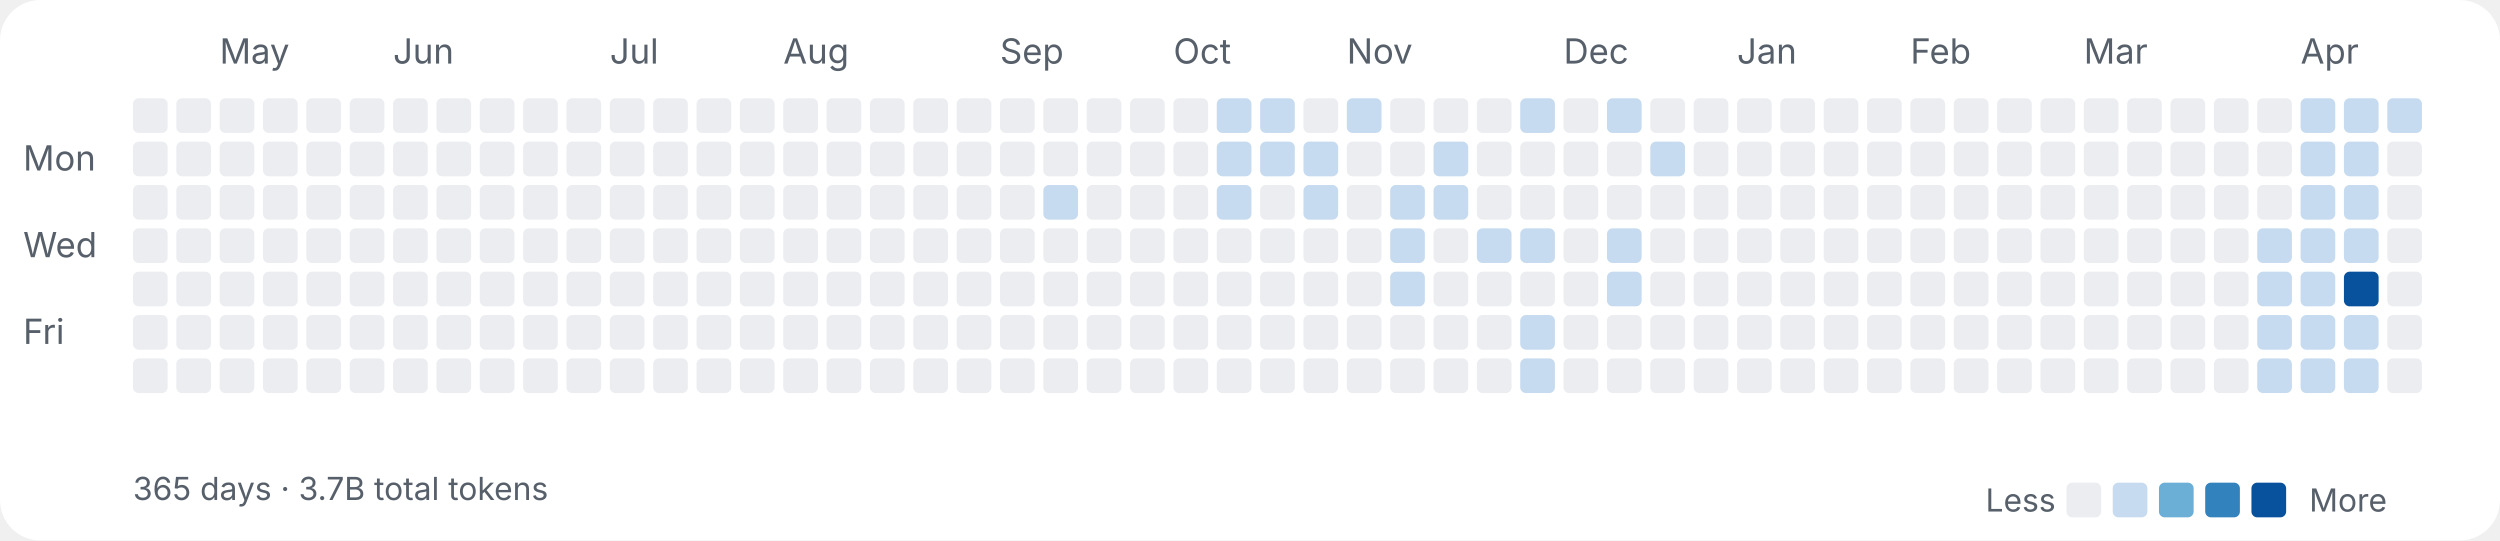
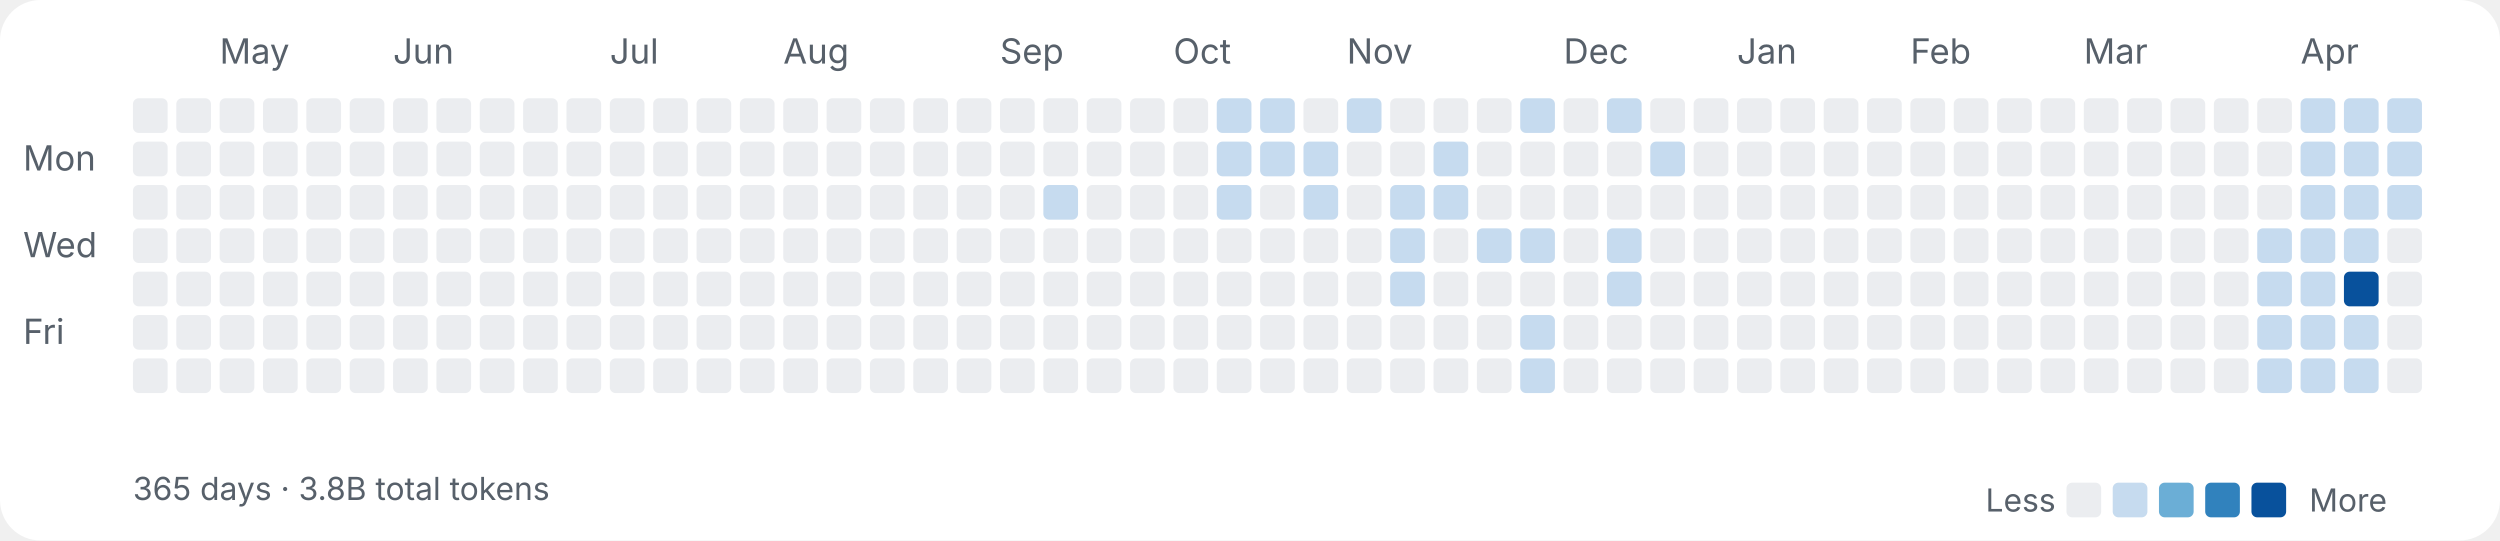
<svg xmlns="http://www.w3.org/2000/svg" width="865" height="187" viewBox="0 0 865 187" fill="none">
  <style>
.label{font:12px ui-sans-serif,system-ui,-apple-system,sans-serif;fill:#57606a}
.sub{font:11px ui-sans-serif,system-ui,-apple-system,sans-serif;fill:#57606a}
</style>
  <rect width="100%" height="100%" rx="14" fill="#ffffff" />
  <text class="label" x="8" y="59">Mon</text>
  <text class="label" x="8" y="89">Wed</text>
  <text class="label" x="8" y="119">Fri</text>
  <rect x="46" y="34" width="12" height="12" rx="2" fill="#ebedf0" />
  <rect x="46" y="49" width="12" height="12" rx="2" fill="#ebedf0" />
  <rect x="46" y="64" width="12" height="12" rx="2" fill="#ebedf0" />
  <rect x="46" y="79" width="12" height="12" rx="2" fill="#ebedf0" />
  <rect x="46" y="94" width="12" height="12" rx="2" fill="#ebedf0" />
  <rect x="46" y="109" width="12" height="12" rx="2" fill="#ebedf0" />
  <rect x="46" y="124" width="12" height="12" rx="2" fill="#ebedf0" />
  <rect x="61" y="34" width="12" height="12" rx="2" fill="#ebedf0" />
  <rect x="61" y="49" width="12" height="12" rx="2" fill="#ebedf0" />
  <rect x="61" y="64" width="12" height="12" rx="2" fill="#ebedf0" />
  <rect x="61" y="79" width="12" height="12" rx="2" fill="#ebedf0" />
  <rect x="61" y="94" width="12" height="12" rx="2" fill="#ebedf0" />
  <rect x="61" y="109" width="12" height="12" rx="2" fill="#ebedf0" />
  <rect x="61" y="124" width="12" height="12" rx="2" fill="#ebedf0" />
  <text class="label" x="76" y="22">May</text>
  <rect x="76" y="34" width="12" height="12" rx="2" fill="#ebedf0" />
  <rect x="76" y="49" width="12" height="12" rx="2" fill="#ebedf0" />
  <rect x="76" y="64" width="12" height="12" rx="2" fill="#ebedf0" />
  <rect x="76" y="79" width="12" height="12" rx="2" fill="#ebedf0" />
  <rect x="76" y="94" width="12" height="12" rx="2" fill="#ebedf0" />
  <rect x="76" y="109" width="12" height="12" rx="2" fill="#ebedf0" />
  <rect x="76" y="124" width="12" height="12" rx="2" fill="#ebedf0" />
  <rect x="91" y="34" width="12" height="12" rx="2" fill="#ebedf0" />
  <rect x="91" y="49" width="12" height="12" rx="2" fill="#ebedf0" />
  <rect x="91" y="64" width="12" height="12" rx="2" fill="#ebedf0" />
  <rect x="91" y="79" width="12" height="12" rx="2" fill="#ebedf0" />
  <rect x="91" y="94" width="12" height="12" rx="2" fill="#ebedf0" />
  <rect x="91" y="109" width="12" height="12" rx="2" fill="#ebedf0" />
  <rect x="91" y="124" width="12" height="12" rx="2" fill="#ebedf0" />
  <rect x="106" y="34" width="12" height="12" rx="2" fill="#ebedf0" />
  <rect x="106" y="49" width="12" height="12" rx="2" fill="#ebedf0" />
  <rect x="106" y="64" width="12" height="12" rx="2" fill="#ebedf0" />
  <rect x="106" y="79" width="12" height="12" rx="2" fill="#ebedf0" />
  <rect x="106" y="94" width="12" height="12" rx="2" fill="#ebedf0" />
  <rect x="106" y="109" width="12" height="12" rx="2" fill="#ebedf0" />
  <rect x="106" y="124" width="12" height="12" rx="2" fill="#ebedf0" />
  <rect x="121" y="34" width="12" height="12" rx="2" fill="#ebedf0" />
  <rect x="121" y="49" width="12" height="12" rx="2" fill="#ebedf0" />
  <rect x="121" y="64" width="12" height="12" rx="2" fill="#ebedf0" />
  <rect x="121" y="79" width="12" height="12" rx="2" fill="#ebedf0" />
  <rect x="121" y="94" width="12" height="12" rx="2" fill="#ebedf0" />
  <rect x="121" y="109" width="12" height="12" rx="2" fill="#ebedf0" />
  <rect x="121" y="124" width="12" height="12" rx="2" fill="#ebedf0" />
  <text class="label" x="136" y="22">Jun</text>
  <rect x="136" y="34" width="12" height="12" rx="2" fill="#ebedf0" />
  <rect x="136" y="49" width="12" height="12" rx="2" fill="#ebedf0" />
  <rect x="136" y="64" width="12" height="12" rx="2" fill="#ebedf0" />
  <rect x="136" y="79" width="12" height="12" rx="2" fill="#ebedf0" />
  <rect x="136" y="94" width="12" height="12" rx="2" fill="#ebedf0" />
  <rect x="136" y="109" width="12" height="12" rx="2" fill="#ebedf0" />
  <rect x="136" y="124" width="12" height="12" rx="2" fill="#ebedf0" />
  <rect x="151" y="34" width="12" height="12" rx="2" fill="#ebedf0" />
  <rect x="151" y="49" width="12" height="12" rx="2" fill="#ebedf0" />
  <rect x="151" y="64" width="12" height="12" rx="2" fill="#ebedf0" />
  <rect x="151" y="79" width="12" height="12" rx="2" fill="#ebedf0" />
  <rect x="151" y="94" width="12" height="12" rx="2" fill="#ebedf0" />
  <rect x="151" y="109" width="12" height="12" rx="2" fill="#ebedf0" />
  <rect x="151" y="124" width="12" height="12" rx="2" fill="#ebedf0" />
  <rect x="166" y="34" width="12" height="12" rx="2" fill="#ebedf0" />
  <rect x="166" y="49" width="12" height="12" rx="2" fill="#ebedf0" />
  <rect x="166" y="64" width="12" height="12" rx="2" fill="#ebedf0" />
  <rect x="166" y="79" width="12" height="12" rx="2" fill="#ebedf0" />
  <rect x="166" y="94" width="12" height="12" rx="2" fill="#ebedf0" />
  <rect x="166" y="109" width="12" height="12" rx="2" fill="#ebedf0" />
  <rect x="166" y="124" width="12" height="12" rx="2" fill="#ebedf0" />
  <rect x="181" y="34" width="12" height="12" rx="2" fill="#ebedf0" />
  <rect x="181" y="49" width="12" height="12" rx="2" fill="#ebedf0" />
  <rect x="181" y="64" width="12" height="12" rx="2" fill="#ebedf0" />
  <rect x="181" y="79" width="12" height="12" rx="2" fill="#ebedf0" />
  <rect x="181" y="94" width="12" height="12" rx="2" fill="#ebedf0" />
  <rect x="181" y="109" width="12" height="12" rx="2" fill="#ebedf0" />
  <rect x="181" y="124" width="12" height="12" rx="2" fill="#ebedf0" />
  <rect x="196" y="34" width="12" height="12" rx="2" fill="#ebedf0" />
  <rect x="196" y="49" width="12" height="12" rx="2" fill="#ebedf0" />
  <rect x="196" y="64" width="12" height="12" rx="2" fill="#ebedf0" />
  <rect x="196" y="79" width="12" height="12" rx="2" fill="#ebedf0" />
  <rect x="196" y="94" width="12" height="12" rx="2" fill="#ebedf0" />
  <rect x="196" y="109" width="12" height="12" rx="2" fill="#ebedf0" />
  <rect x="196" y="124" width="12" height="12" rx="2" fill="#ebedf0" />
  <text class="label" x="211" y="22">Jul</text>
  <rect x="211" y="34" width="12" height="12" rx="2" fill="#ebedf0" />
  <rect x="211" y="49" width="12" height="12" rx="2" fill="#ebedf0" />
  <rect x="211" y="64" width="12" height="12" rx="2" fill="#ebedf0" />
  <rect x="211" y="79" width="12" height="12" rx="2" fill="#ebedf0" />
  <rect x="211" y="94" width="12" height="12" rx="2" fill="#ebedf0" />
  <rect x="211" y="109" width="12" height="12" rx="2" fill="#ebedf0" />
  <rect x="211" y="124" width="12" height="12" rx="2" fill="#ebedf0" />
  <rect x="226" y="34" width="12" height="12" rx="2" fill="#ebedf0" />
  <rect x="226" y="49" width="12" height="12" rx="2" fill="#ebedf0" />
  <rect x="226" y="64" width="12" height="12" rx="2" fill="#ebedf0" />
  <rect x="226" y="79" width="12" height="12" rx="2" fill="#ebedf0" />
  <rect x="226" y="94" width="12" height="12" rx="2" fill="#ebedf0" />
  <rect x="226" y="109" width="12" height="12" rx="2" fill="#ebedf0" />
  <rect x="226" y="124" width="12" height="12" rx="2" fill="#ebedf0" />
  <rect x="241" y="34" width="12" height="12" rx="2" fill="#ebedf0" />
  <rect x="241" y="49" width="12" height="12" rx="2" fill="#ebedf0" />
  <rect x="241" y="64" width="12" height="12" rx="2" fill="#ebedf0" />
  <rect x="241" y="79" width="12" height="12" rx="2" fill="#ebedf0" />
  <rect x="241" y="94" width="12" height="12" rx="2" fill="#ebedf0" />
  <rect x="241" y="109" width="12" height="12" rx="2" fill="#ebedf0" />
  <rect x="241" y="124" width="12" height="12" rx="2" fill="#ebedf0" />
  <rect x="256" y="34" width="12" height="12" rx="2" fill="#ebedf0" />
  <rect x="256" y="49" width="12" height="12" rx="2" fill="#ebedf0" />
  <rect x="256" y="64" width="12" height="12" rx="2" fill="#ebedf0" />
  <rect x="256" y="79" width="12" height="12" rx="2" fill="#ebedf0" />
  <rect x="256" y="94" width="12" height="12" rx="2" fill="#ebedf0" />
  <rect x="256" y="109" width="12" height="12" rx="2" fill="#ebedf0" />
  <rect x="256" y="124" width="12" height="12" rx="2" fill="#ebedf0" />
  <text class="label" x="271" y="22">Aug</text>
  <rect x="271" y="34" width="12" height="12" rx="2" fill="#ebedf0" />
  <rect x="271" y="49" width="12" height="12" rx="2" fill="#ebedf0" />
  <rect x="271" y="64" width="12" height="12" rx="2" fill="#ebedf0" />
  <rect x="271" y="79" width="12" height="12" rx="2" fill="#ebedf0" />
  <rect x="271" y="94" width="12" height="12" rx="2" fill="#ebedf0" />
  <rect x="271" y="109" width="12" height="12" rx="2" fill="#ebedf0" />
  <rect x="271" y="124" width="12" height="12" rx="2" fill="#ebedf0" />
  <rect x="286" y="34" width="12" height="12" rx="2" fill="#ebedf0" />
  <rect x="286" y="49" width="12" height="12" rx="2" fill="#ebedf0" />
  <rect x="286" y="64" width="12" height="12" rx="2" fill="#ebedf0" />
  <rect x="286" y="79" width="12" height="12" rx="2" fill="#ebedf0" />
  <rect x="286" y="94" width="12" height="12" rx="2" fill="#ebedf0" />
  <rect x="286" y="109" width="12" height="12" rx="2" fill="#ebedf0" />
  <rect x="286" y="124" width="12" height="12" rx="2" fill="#ebedf0" />
  <rect x="301" y="34" width="12" height="12" rx="2" fill="#ebedf0" />
  <rect x="301" y="49" width="12" height="12" rx="2" fill="#ebedf0" />
  <rect x="301" y="64" width="12" height="12" rx="2" fill="#ebedf0" />
  <rect x="301" y="79" width="12" height="12" rx="2" fill="#ebedf0" />
  <rect x="301" y="94" width="12" height="12" rx="2" fill="#ebedf0" />
  <rect x="301" y="109" width="12" height="12" rx="2" fill="#ebedf0" />
  <rect x="301" y="124" width="12" height="12" rx="2" fill="#ebedf0" />
  <rect x="316" y="34" width="12" height="12" rx="2" fill="#ebedf0" />
  <rect x="316" y="49" width="12" height="12" rx="2" fill="#ebedf0" />
  <rect x="316" y="64" width="12" height="12" rx="2" fill="#ebedf0" />
  <rect x="316" y="79" width="12" height="12" rx="2" fill="#ebedf0" />
  <rect x="316" y="94" width="12" height="12" rx="2" fill="#ebedf0" />
  <rect x="316" y="109" width="12" height="12" rx="2" fill="#ebedf0" />
  <rect x="316" y="124" width="12" height="12" rx="2" fill="#ebedf0" />
  <rect x="331" y="34" width="12" height="12" rx="2" fill="#ebedf0" />
  <rect x="331" y="49" width="12" height="12" rx="2" fill="#ebedf0" />
  <rect x="331" y="64" width="12" height="12" rx="2" fill="#ebedf0" />
  <rect x="331" y="79" width="12" height="12" rx="2" fill="#ebedf0" />
  <rect x="331" y="94" width="12" height="12" rx="2" fill="#ebedf0" />
  <rect x="331" y="109" width="12" height="12" rx="2" fill="#ebedf0" />
  <rect x="331" y="124" width="12" height="12" rx="2" fill="#ebedf0" />
  <text class="label" x="346" y="22">Sep</text>
  <rect x="346" y="34" width="12" height="12" rx="2" fill="#ebedf0" />
  <rect x="346" y="49" width="12" height="12" rx="2" fill="#ebedf0" />
  <rect x="346" y="64" width="12" height="12" rx="2" fill="#ebedf0" />
  <rect x="346" y="79" width="12" height="12" rx="2" fill="#ebedf0" />
  <rect x="346" y="94" width="12" height="12" rx="2" fill="#ebedf0" />
  <rect x="346" y="109" width="12" height="12" rx="2" fill="#ebedf0" />
  <rect x="346" y="124" width="12" height="12" rx="2" fill="#ebedf0" />
  <rect x="361" y="34" width="12" height="12" rx="2" fill="#ebedf0" />
  <rect x="361" y="49" width="12" height="12" rx="2" fill="#ebedf0" />
  <rect x="361" y="64" width="12" height="12" rx="2" fill="#c6dbef" />
  <rect x="361" y="79" width="12" height="12" rx="2" fill="#ebedf0" />
  <rect x="361" y="94" width="12" height="12" rx="2" fill="#ebedf0" />
  <rect x="361" y="109" width="12" height="12" rx="2" fill="#ebedf0" />
  <rect x="361" y="124" width="12" height="12" rx="2" fill="#ebedf0" />
  <rect x="376" y="34" width="12" height="12" rx="2" fill="#ebedf0" />
  <rect x="376" y="49" width="12" height="12" rx="2" fill="#ebedf0" />
  <rect x="376" y="64" width="12" height="12" rx="2" fill="#ebedf0" />
  <rect x="376" y="79" width="12" height="12" rx="2" fill="#ebedf0" />
  <rect x="376" y="94" width="12" height="12" rx="2" fill="#ebedf0" />
  <rect x="376" y="109" width="12" height="12" rx="2" fill="#ebedf0" />
  <rect x="376" y="124" width="12" height="12" rx="2" fill="#ebedf0" />
  <rect x="391" y="34" width="12" height="12" rx="2" fill="#ebedf0" />
  <rect x="391" y="49" width="12" height="12" rx="2" fill="#ebedf0" />
  <rect x="391" y="64" width="12" height="12" rx="2" fill="#ebedf0" />
  <rect x="391" y="79" width="12" height="12" rx="2" fill="#ebedf0" />
  <rect x="391" y="94" width="12" height="12" rx="2" fill="#ebedf0" />
  <rect x="391" y="109" width="12" height="12" rx="2" fill="#ebedf0" />
  <rect x="391" y="124" width="12" height="12" rx="2" fill="#ebedf0" />
  <text class="label" x="406" y="22">Oct</text>
  <rect x="406" y="34" width="12" height="12" rx="2" fill="#ebedf0" />
  <rect x="406" y="49" width="12" height="12" rx="2" fill="#ebedf0" />
  <rect x="406" y="64" width="12" height="12" rx="2" fill="#ebedf0" />
  <rect x="406" y="79" width="12" height="12" rx="2" fill="#ebedf0" />
  <rect x="406" y="94" width="12" height="12" rx="2" fill="#ebedf0" />
  <rect x="406" y="109" width="12" height="12" rx="2" fill="#ebedf0" />
  <rect x="406" y="124" width="12" height="12" rx="2" fill="#ebedf0" />
  <rect x="421" y="34" width="12" height="12" rx="2" fill="#c6dbef" />
  <rect x="421" y="49" width="12" height="12" rx="2" fill="#c6dbef" />
  <rect x="421" y="64" width="12" height="12" rx="2" fill="#c6dbef" />
  <rect x="421" y="79" width="12" height="12" rx="2" fill="#ebedf0" />
  <rect x="421" y="94" width="12" height="12" rx="2" fill="#ebedf0" />
  <rect x="421" y="109" width="12" height="12" rx="2" fill="#ebedf0" />
  <rect x="421" y="124" width="12" height="12" rx="2" fill="#ebedf0" />
  <rect x="436" y="34" width="12" height="12" rx="2" fill="#c6dbef" />
  <rect x="436" y="49" width="12" height="12" rx="2" fill="#c6dbef" />
  <rect x="436" y="64" width="12" height="12" rx="2" fill="#ebedf0" />
  <rect x="436" y="79" width="12" height="12" rx="2" fill="#ebedf0" />
  <rect x="436" y="94" width="12" height="12" rx="2" fill="#ebedf0" />
  <rect x="436" y="109" width="12" height="12" rx="2" fill="#ebedf0" />
  <rect x="436" y="124" width="12" height="12" rx="2" fill="#ebedf0" />
  <rect x="451" y="34" width="12" height="12" rx="2" fill="#ebedf0" />
  <rect x="451" y="49" width="12" height="12" rx="2" fill="#c6dbef" />
  <rect x="451" y="64" width="12" height="12" rx="2" fill="#c6dbef" />
  <rect x="451" y="79" width="12" height="12" rx="2" fill="#ebedf0" />
  <rect x="451" y="94" width="12" height="12" rx="2" fill="#ebedf0" />
  <rect x="451" y="109" width="12" height="12" rx="2" fill="#ebedf0" />
  <rect x="451" y="124" width="12" height="12" rx="2" fill="#ebedf0" />
  <text class="label" x="466" y="22">Nov</text>
  <rect x="466" y="34" width="12" height="12" rx="2" fill="#c6dbef" />
  <rect x="466" y="49" width="12" height="12" rx="2" fill="#ebedf0" />
  <rect x="466" y="64" width="12" height="12" rx="2" fill="#ebedf0" />
  <rect x="466" y="79" width="12" height="12" rx="2" fill="#ebedf0" />
  <rect x="466" y="94" width="12" height="12" rx="2" fill="#ebedf0" />
  <rect x="466" y="109" width="12" height="12" rx="2" fill="#ebedf0" />
  <rect x="466" y="124" width="12" height="12" rx="2" fill="#ebedf0" />
  <rect x="481" y="34" width="12" height="12" rx="2" fill="#ebedf0" />
  <rect x="481" y="49" width="12" height="12" rx="2" fill="#ebedf0" />
  <rect x="481" y="64" width="12" height="12" rx="2" fill="#c6dbef" />
  <rect x="481" y="79" width="12" height="12" rx="2" fill="#c6dbef" />
  <rect x="481" y="94" width="12" height="12" rx="2" fill="#c6dbef" />
  <rect x="481" y="109" width="12" height="12" rx="2" fill="#ebedf0" />
  <rect x="481" y="124" width="12" height="12" rx="2" fill="#ebedf0" />
  <rect x="496" y="34" width="12" height="12" rx="2" fill="#ebedf0" />
  <rect x="496" y="49" width="12" height="12" rx="2" fill="#c6dbef" />
  <rect x="496" y="64" width="12" height="12" rx="2" fill="#c6dbef" />
  <rect x="496" y="79" width="12" height="12" rx="2" fill="#ebedf0" />
  <rect x="496" y="94" width="12" height="12" rx="2" fill="#ebedf0" />
  <rect x="496" y="109" width="12" height="12" rx="2" fill="#ebedf0" />
  <rect x="496" y="124" width="12" height="12" rx="2" fill="#ebedf0" />
  <rect x="511" y="34" width="12" height="12" rx="2" fill="#ebedf0" />
  <rect x="511" y="49" width="12" height="12" rx="2" fill="#ebedf0" />
  <rect x="511" y="64" width="12" height="12" rx="2" fill="#ebedf0" />
  <rect x="511" y="79" width="12" height="12" rx="2" fill="#c6dbef" />
  <rect x="511" y="94" width="12" height="12" rx="2" fill="#ebedf0" />
  <rect x="511" y="109" width="12" height="12" rx="2" fill="#ebedf0" />
  <rect x="511" y="124" width="12" height="12" rx="2" fill="#ebedf0" />
  <rect x="526" y="34" width="12" height="12" rx="2" fill="#c6dbef" />
  <rect x="526" y="49" width="12" height="12" rx="2" fill="#ebedf0" />
  <rect x="526" y="64" width="12" height="12" rx="2" fill="#ebedf0" />
  <rect x="526" y="79" width="12" height="12" rx="2" fill="#c6dbef" />
  <rect x="526" y="94" width="12" height="12" rx="2" fill="#ebedf0" />
  <rect x="526" y="109" width="12" height="12" rx="2" fill="#c6dbef" />
  <rect x="526" y="124" width="12" height="12" rx="2" fill="#c6dbef" />
  <text class="label" x="541" y="22">Dec</text>
  <rect x="541" y="34" width="12" height="12" rx="2" fill="#ebedf0" />
  <rect x="541" y="49" width="12" height="12" rx="2" fill="#ebedf0" />
  <rect x="541" y="64" width="12" height="12" rx="2" fill="#ebedf0" />
  <rect x="541" y="79" width="12" height="12" rx="2" fill="#ebedf0" />
  <rect x="541" y="94" width="12" height="12" rx="2" fill="#ebedf0" />
  <rect x="541" y="109" width="12" height="12" rx="2" fill="#ebedf0" />
  <rect x="541" y="124" width="12" height="12" rx="2" fill="#ebedf0" />
  <rect x="556" y="34" width="12" height="12" rx="2" fill="#c6dbef" />
  <rect x="556" y="49" width="12" height="12" rx="2" fill="#ebedf0" />
  <rect x="556" y="64" width="12" height="12" rx="2" fill="#ebedf0" />
  <rect x="556" y="79" width="12" height="12" rx="2" fill="#c6dbef" />
  <rect x="556" y="94" width="12" height="12" rx="2" fill="#c6dbef" />
  <rect x="556" y="109" width="12" height="12" rx="2" fill="#ebedf0" />
  <rect x="556" y="124" width="12" height="12" rx="2" fill="#ebedf0" />
  <rect x="571" y="34" width="12" height="12" rx="2" fill="#ebedf0" />
  <rect x="571" y="49" width="12" height="12" rx="2" fill="#c6dbef" />
  <rect x="571" y="64" width="12" height="12" rx="2" fill="#ebedf0" />
  <rect x="571" y="79" width="12" height="12" rx="2" fill="#ebedf0" />
  <rect x="571" y="94" width="12" height="12" rx="2" fill="#ebedf0" />
  <rect x="571" y="109" width="12" height="12" rx="2" fill="#ebedf0" />
  <rect x="571" y="124" width="12" height="12" rx="2" fill="#ebedf0" />
  <rect x="586" y="34" width="12" height="12" rx="2" fill="#ebedf0" />
  <rect x="586" y="49" width="12" height="12" rx="2" fill="#ebedf0" />
  <rect x="586" y="64" width="12" height="12" rx="2" fill="#ebedf0" />
  <rect x="586" y="79" width="12" height="12" rx="2" fill="#ebedf0" />
  <rect x="586" y="94" width="12" height="12" rx="2" fill="#ebedf0" />
  <rect x="586" y="109" width="12" height="12" rx="2" fill="#ebedf0" />
  <rect x="586" y="124" width="12" height="12" rx="2" fill="#ebedf0" />
  <text class="label" x="601" y="22">Jan</text>
  <rect x="601" y="34" width="12" height="12" rx="2" fill="#ebedf0" />
  <rect x="601" y="49" width="12" height="12" rx="2" fill="#ebedf0" />
  <rect x="601" y="64" width="12" height="12" rx="2" fill="#ebedf0" />
  <rect x="601" y="79" width="12" height="12" rx="2" fill="#ebedf0" />
  <rect x="601" y="94" width="12" height="12" rx="2" fill="#ebedf0" />
  <rect x="601" y="109" width="12" height="12" rx="2" fill="#ebedf0" />
  <rect x="601" y="124" width="12" height="12" rx="2" fill="#ebedf0" />
  <rect x="616" y="34" width="12" height="12" rx="2" fill="#ebedf0" />
  <rect x="616" y="49" width="12" height="12" rx="2" fill="#ebedf0" />
  <rect x="616" y="64" width="12" height="12" rx="2" fill="#ebedf0" />
  <rect x="616" y="79" width="12" height="12" rx="2" fill="#ebedf0" />
  <rect x="616" y="94" width="12" height="12" rx="2" fill="#ebedf0" />
  <rect x="616" y="109" width="12" height="12" rx="2" fill="#ebedf0" />
  <rect x="616" y="124" width="12" height="12" rx="2" fill="#ebedf0" />
  <rect x="631" y="34" width="12" height="12" rx="2" fill="#ebedf0" />
  <rect x="631" y="49" width="12" height="12" rx="2" fill="#ebedf0" />
  <rect x="631" y="64" width="12" height="12" rx="2" fill="#ebedf0" />
  <rect x="631" y="79" width="12" height="12" rx="2" fill="#ebedf0" />
  <rect x="631" y="94" width="12" height="12" rx="2" fill="#ebedf0" />
  <rect x="631" y="109" width="12" height="12" rx="2" fill="#ebedf0" />
  <rect x="631" y="124" width="12" height="12" rx="2" fill="#ebedf0" />
  <rect x="646" y="34" width="12" height="12" rx="2" fill="#ebedf0" />
  <rect x="646" y="49" width="12" height="12" rx="2" fill="#ebedf0" />
  <rect x="646" y="64" width="12" height="12" rx="2" fill="#ebedf0" />
  <rect x="646" y="79" width="12" height="12" rx="2" fill="#ebedf0" />
  <rect x="646" y="94" width="12" height="12" rx="2" fill="#ebedf0" />
  <rect x="646" y="109" width="12" height="12" rx="2" fill="#ebedf0" />
  <rect x="646" y="124" width="12" height="12" rx="2" fill="#ebedf0" />
  <text class="label" x="661" y="22">Feb</text>
  <rect x="661" y="34" width="12" height="12" rx="2" fill="#ebedf0" />
  <rect x="661" y="49" width="12" height="12" rx="2" fill="#ebedf0" />
  <rect x="661" y="64" width="12" height="12" rx="2" fill="#ebedf0" />
  <rect x="661" y="79" width="12" height="12" rx="2" fill="#ebedf0" />
  <rect x="661" y="94" width="12" height="12" rx="2" fill="#ebedf0" />
  <rect x="661" y="109" width="12" height="12" rx="2" fill="#ebedf0" />
  <rect x="661" y="124" width="12" height="12" rx="2" fill="#ebedf0" />
  <rect x="676" y="34" width="12" height="12" rx="2" fill="#ebedf0" />
  <rect x="676" y="49" width="12" height="12" rx="2" fill="#ebedf0" />
  <rect x="676" y="64" width="12" height="12" rx="2" fill="#ebedf0" />
  <rect x="676" y="79" width="12" height="12" rx="2" fill="#ebedf0" />
  <rect x="676" y="94" width="12" height="12" rx="2" fill="#ebedf0" />
  <rect x="676" y="109" width="12" height="12" rx="2" fill="#ebedf0" />
  <rect x="676" y="124" width="12" height="12" rx="2" fill="#ebedf0" />
  <rect x="691" y="34" width="12" height="12" rx="2" fill="#ebedf0" />
  <rect x="691" y="49" width="12" height="12" rx="2" fill="#ebedf0" />
  <rect x="691" y="64" width="12" height="12" rx="2" fill="#ebedf0" />
  <rect x="691" y="79" width="12" height="12" rx="2" fill="#ebedf0" />
  <rect x="691" y="94" width="12" height="12" rx="2" fill="#ebedf0" />
  <rect x="691" y="109" width="12" height="12" rx="2" fill="#ebedf0" />
  <rect x="691" y="124" width="12" height="12" rx="2" fill="#ebedf0" />
  <rect x="706" y="34" width="12" height="12" rx="2" fill="#ebedf0" />
  <rect x="706" y="49" width="12" height="12" rx="2" fill="#ebedf0" />
  <rect x="706" y="64" width="12" height="12" rx="2" fill="#ebedf0" />
  <rect x="706" y="79" width="12" height="12" rx="2" fill="#ebedf0" />
  <rect x="706" y="94" width="12" height="12" rx="2" fill="#ebedf0" />
  <rect x="706" y="109" width="12" height="12" rx="2" fill="#ebedf0" />
  <rect x="706" y="124" width="12" height="12" rx="2" fill="#ebedf0" />
  <text class="label" x="721" y="22">Mar</text>
  <rect x="721" y="34" width="12" height="12" rx="2" fill="#ebedf0" />
  <rect x="721" y="49" width="12" height="12" rx="2" fill="#ebedf0" />
  <rect x="721" y="64" width="12" height="12" rx="2" fill="#ebedf0" />
  <rect x="721" y="79" width="12" height="12" rx="2" fill="#ebedf0" />
  <rect x="721" y="94" width="12" height="12" rx="2" fill="#ebedf0" />
  <rect x="721" y="109" width="12" height="12" rx="2" fill="#ebedf0" />
  <rect x="721" y="124" width="12" height="12" rx="2" fill="#ebedf0" />
  <rect x="736" y="34" width="12" height="12" rx="2" fill="#ebedf0" />
  <rect x="736" y="49" width="12" height="12" rx="2" fill="#ebedf0" />
  <rect x="736" y="64" width="12" height="12" rx="2" fill="#ebedf0" />
  <rect x="736" y="79" width="12" height="12" rx="2" fill="#ebedf0" />
  <rect x="736" y="94" width="12" height="12" rx="2" fill="#ebedf0" />
  <rect x="736" y="109" width="12" height="12" rx="2" fill="#ebedf0" />
  <rect x="736" y="124" width="12" height="12" rx="2" fill="#ebedf0" />
  <rect x="751" y="34" width="12" height="12" rx="2" fill="#ebedf0" />
  <rect x="751" y="49" width="12" height="12" rx="2" fill="#ebedf0" />
  <rect x="751" y="64" width="12" height="12" rx="2" fill="#ebedf0" />
  <rect x="751" y="79" width="12" height="12" rx="2" fill="#ebedf0" />
  <rect x="751" y="94" width="12" height="12" rx="2" fill="#ebedf0" />
  <rect x="751" y="109" width="12" height="12" rx="2" fill="#ebedf0" />
  <rect x="751" y="124" width="12" height="12" rx="2" fill="#ebedf0" />
  <rect x="766" y="34" width="12" height="12" rx="2" fill="#ebedf0" />
  <rect x="766" y="49" width="12" height="12" rx="2" fill="#ebedf0" />
  <rect x="766" y="64" width="12" height="12" rx="2" fill="#ebedf0" />
  <rect x="766" y="79" width="12" height="12" rx="2" fill="#ebedf0" />
  <rect x="766" y="94" width="12" height="12" rx="2" fill="#ebedf0" />
  <rect x="766" y="109" width="12" height="12" rx="2" fill="#ebedf0" />
  <rect x="766" y="124" width="12" height="12" rx="2" fill="#ebedf0" />
  <rect x="781" y="34" width="12" height="12" rx="2" fill="#ebedf0" />
  <rect x="781" y="49" width="12" height="12" rx="2" fill="#ebedf0" />
  <rect x="781" y="64" width="12" height="12" rx="2" fill="#ebedf0" />
  <rect x="781" y="79" width="12" height="12" rx="2" fill="#c6dbef" />
  <rect x="781" y="94" width="12" height="12" rx="2" fill="#c6dbef" />
  <rect x="781" y="109" width="12" height="12" rx="2" fill="#c6dbef" />
  <rect x="781" y="124" width="12" height="12" rx="2" fill="#c6dbef" />
  <text class="label" x="796" y="22">Apr</text>
  <rect x="796" y="34" width="12" height="12" rx="2" fill="#c6dbef" />
  <rect x="796" y="49" width="12" height="12" rx="2" fill="#c6dbef" />
  <rect x="796" y="64" width="12" height="12" rx="2" fill="#c6dbef" />
  <rect x="796" y="79" width="12" height="12" rx="2" fill="#c6dbef" />
  <rect x="796" y="94" width="12" height="12" rx="2" fill="#c6dbef" />
  <rect x="796" y="109" width="12" height="12" rx="2" fill="#c6dbef" />
  <rect x="796" y="124" width="12" height="12" rx="2" fill="#c6dbef" />
  <rect x="811" y="34" width="12" height="12" rx="2" fill="#c6dbef" />
  <rect x="811" y="49" width="12" height="12" rx="2" fill="#c6dbef" />
  <rect x="811" y="64" width="12" height="12" rx="2" fill="#c6dbef" />
  <rect x="811" y="79" width="12" height="12" rx="2" fill="#c6dbef" />
  <rect x="811" y="94" width="12" height="12" rx="2" fill="#08519c" />
  <rect x="811" y="109" width="12" height="12" rx="2" fill="#c6dbef" />
  <rect x="811" y="124" width="12" height="12" rx="2" fill="#c6dbef" />
  <rect x="826" y="34" width="12" height="12" rx="2" fill="#c6dbef" />
-   <rect x="826" y="49" width="12" height="12" rx="2" fill="#ebedf0" />
-   <rect x="826" y="64" width="12" height="12" rx="2" fill="#ebedf0" />
+   <rect x="826" y="49" width="12" height="12" rx="2" fill="#c6dbef" />
+   <rect x="826" y="64" width="12" height="12" rx="2" fill="#c6dbef" />
  <rect x="826" y="79" width="12" height="12" rx="2" fill="#ebedf0" />
  <rect x="826" y="94" width="12" height="12" rx="2" fill="#ebedf0" />
  <rect x="826" y="109" width="12" height="12" rx="2" fill="#ebedf0" />
  <rect x="826" y="124" width="12" height="12" rx="2" fill="#ebedf0" />
  <text class="sub" x="687" y="177">Less</text>
  <rect x="715" y="167" width="12" height="12" rx="2" fill="#ebedf0" />
  <rect x="731" y="167" width="12" height="12" rx="2" fill="#c6dbef" />
  <rect x="747" y="167" width="12" height="12" rx="2" fill="#6baed6" />
  <rect x="763" y="167" width="12" height="12" rx="2" fill="#3182bd" />
  <rect x="779" y="167" width="12" height="12" rx="2" fill="#08519c" />
  <text class="sub" x="799" y="177">More</text>
-   <text class="sub" x="46" y="173">365 days · 3.7B total tokens</text>
+   <text class="sub" x="46" y="173">365 days · 3.8B total tokens</text>
</svg>
